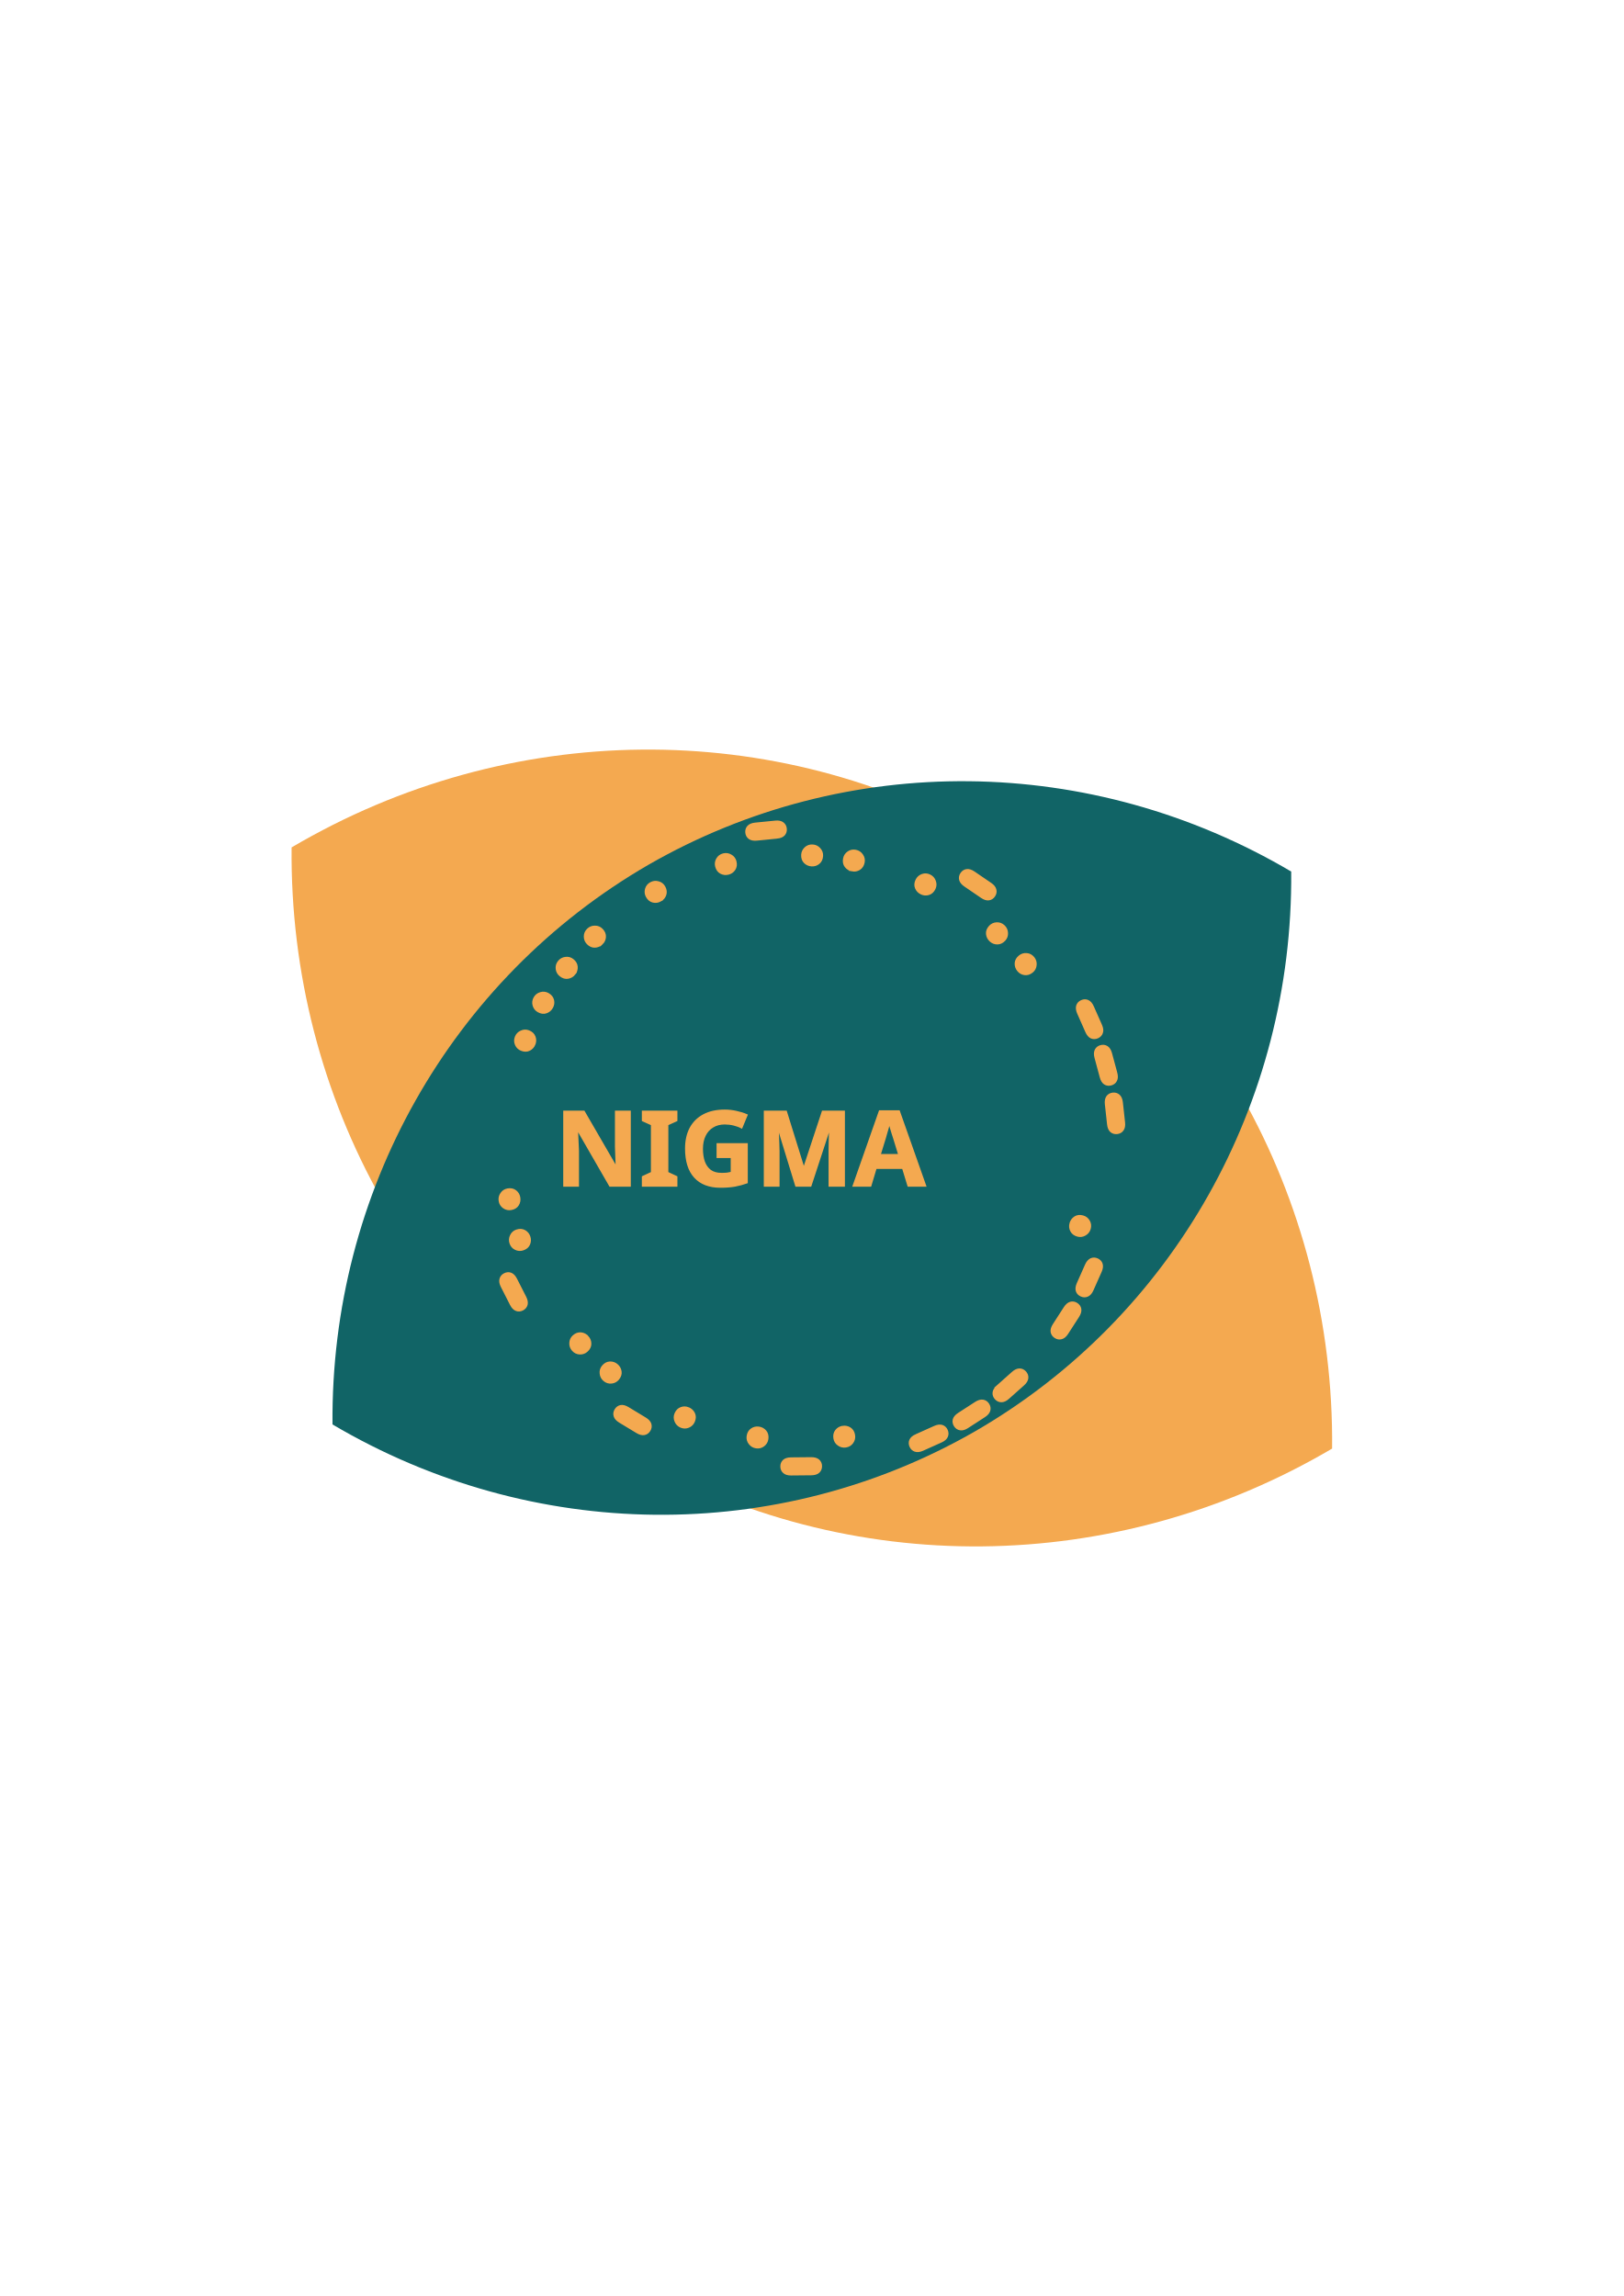
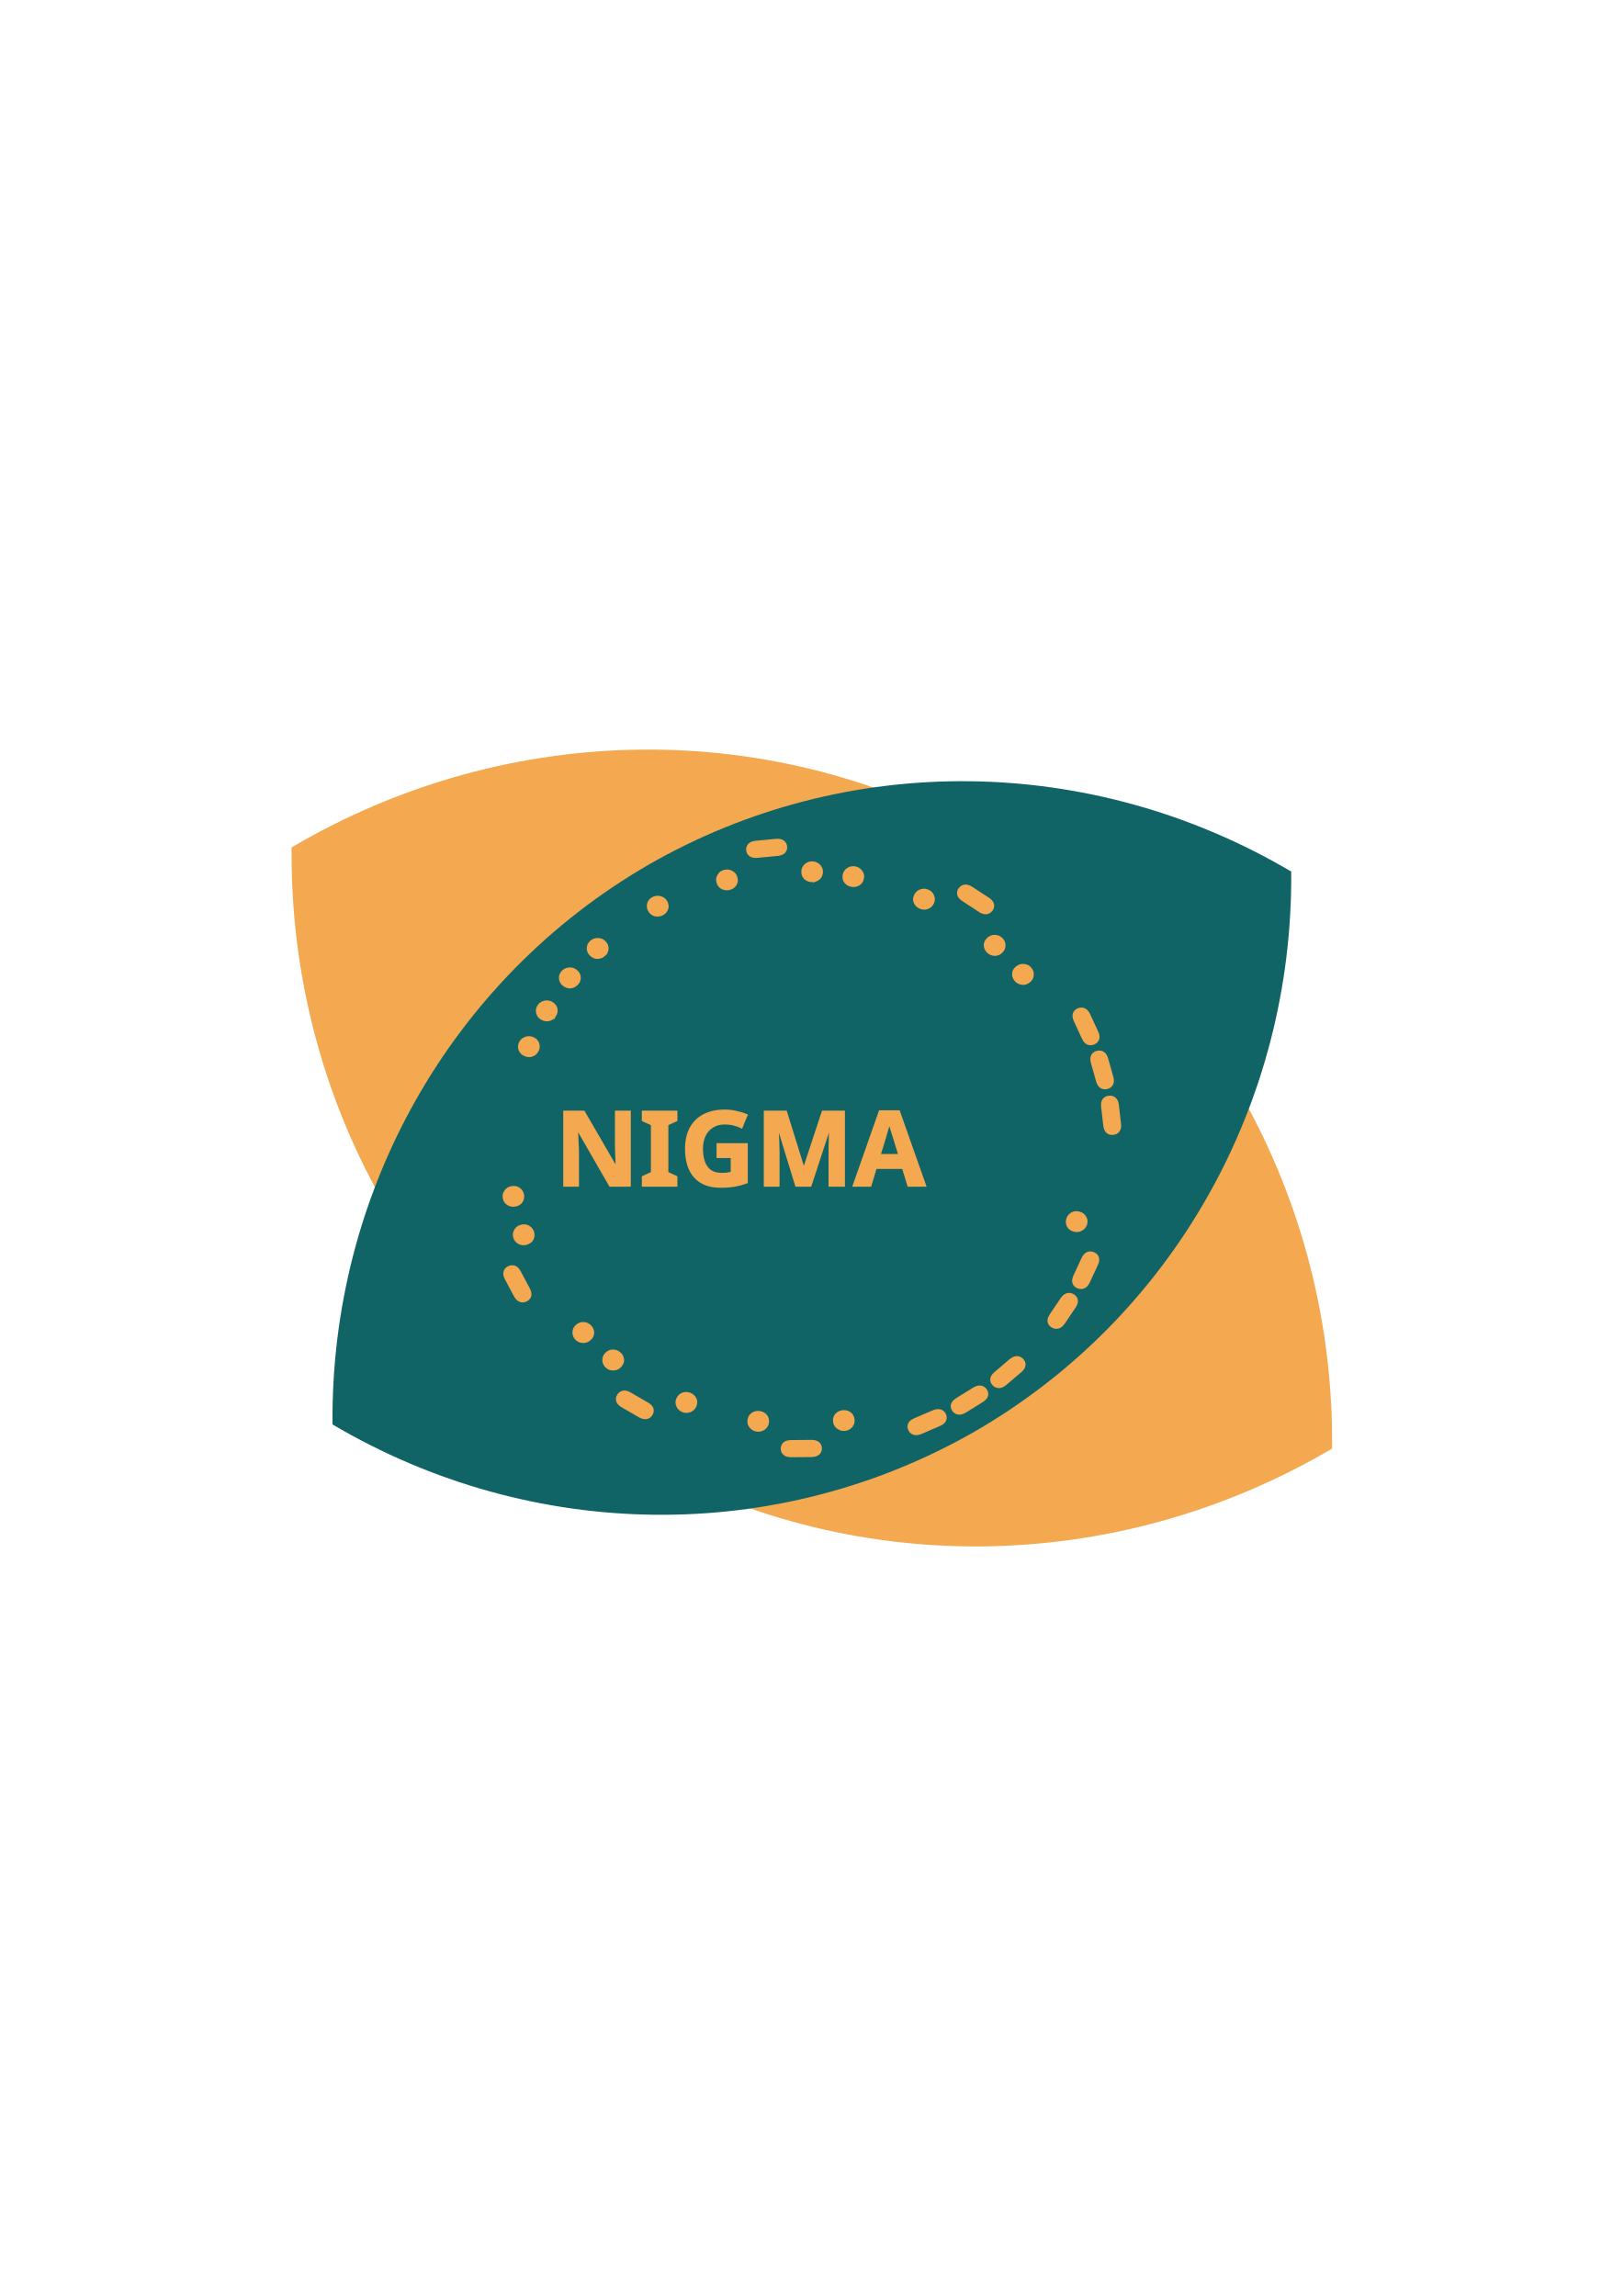
<svg xmlns="http://www.w3.org/2000/svg" width="210mm" height="297mm" viewBox="0 0 210 297" version="1.1" id="svg826" class="logo">
  <defs id="logo" class="logo">
    <path id="path4870-7-6-2-6" d="m -401.314,599.541 a 24.6,24.566 0 0 1 -24.6,24.566 24.6,24.566 0 0 1 -24.6,-24.566 24.6,24.566 0 0 1 24.6,-24.566 24.6,24.566 0 0 1 24.6,24.566 z" style="opacity:1;fill:none;stroke:none;stroke-width:0.7;stroke-linecap:round;stroke-linejoin:round;stroke-miterlimit:4;stroke-dasharray:none;stroke-dashoffset:0;stroke-opacity:1" />
  </defs>
  <g id="capa1" class="capa1">
    <path id="YellowOval" class="YellowOval" d="m 82.04,188.272 a 89.867,91.852 30 0 0 90.246,-0.888 89.867,91.852 30 0 0 -44.322,-78.654 89.867,91.852 30 0 0 -90.25,0.886 89.867,91.852 30 0 0 44.326,78.656 z" style="opacity:1;fill:#f4a950;fill-opacity:1;stroke:none;stroke-width:2;stroke-linecap:round;stroke-linejoin:round;stroke-miterlimit:4;stroke-dasharray:none;stroke-dashoffset:0;stroke-opacity:1" />
    <path style="opacity:1;fill:#116466;fill-opacity:1;stroke:none;stroke-width:1.842;stroke-linecap:round;stroke-linejoin:round;stroke-miterlimit:4;stroke-dasharray:none;stroke-dashoffset:0;stroke-opacity:1" d="m 126.149,185.127 a 84.592,82.765 60 0 0 40.848,-72.387 84.592,82.765 60 0 0 -83.142,-0.869 84.592,82.765 60 0 0 -40.851,72.389 84.592,82.765 60 0 0 83.146,0.866 z" id="GreenOval" class="GreenOval" />
-     <path id="Morse" style="font-style:normal;font-variant:normal;font-weight:normal;font-stretch:normal;font-size:11.304px;line-height:1.25;font-family:'Arial Rounded MT Bold';-inkscape-font-specification:'Arial Rounded MT Bold, ';letter-spacing:0px;word-spacing:0px;fill:#f4a950;fill-opacity:1;stroke:#f4a950;stroke-width:0.351;stroke-opacity:1" d="m 67.116,154.894 q 0.091,0.504 -0.168,0.929 -0.259,0.425 -0.845,0.531 -0.496,0.09 -0.918,-0.196 -0.421,-0.285 -0.514,-0.798 -0.093,-0.513 0.201,-0.935 0.284,-0.429 0.788,-0.521 0.578,-0.104 0.977,0.201 0.39,0.299 0.478,0.787 z m 1.303,5.093 q 0.163,0.486 -0.033,0.944 -0.196,0.458 -0.76,0.646 -0.478,0.16 -0.936,-0.062 -0.458,-0.222 -0.623,-0.716 -0.165,-0.494 0.065,-0.954 0.219,-0.466 0.705,-0.628 0.557,-0.186 0.996,0.059 0.429,0.24 0.586,0.711 z m -1.707,5.505 1.185,2.329 q 0.27,0.531 0.169,0.934 -0.112,0.4 -0.502,0.599 -0.398,0.202 -0.776,0.061 -0.389,-0.145 -0.667,-0.691 l -1.185,-2.329 q -0.277,-0.545 -0.162,-0.938 0.105,-0.396 0.502,-0.599 0.391,-0.199 0.776,-0.061 0.378,0.142 0.659,0.694 z m 9.25,7.449 q 0.343,0.381 0.346,0.879 0.003,0.498 -0.439,0.896 -0.375,0.337 -0.883,0.317 -0.508,-0.021 -0.857,-0.408 -0.349,-0.387 -0.322,-0.901 0.015,-0.514 0.396,-0.857 0.436,-0.393 0.937,-0.343 0.489,0.049 0.821,0.418 z m 3.788,3.646 q 0.394,0.328 0.469,0.82 0.075,0.492 -0.306,0.95 -0.322,0.388 -0.828,0.44 -0.506,0.052 -0.906,-0.281 -0.401,-0.333 -0.448,-0.845 -0.059,-0.511 0.268,-0.906 0.375,-0.451 0.878,-0.474 0.491,-0.022 0.873,0.296 z m 1.453,5.58 2.235,1.353 q 0.509,0.308 0.637,0.704 0.116,0.399 -0.111,0.774 -0.231,0.382 -0.627,0.461 -0.407,0.082 -0.931,-0.235 l -2.235,-1.353 q -0.523,-0.317 -0.633,-0.711 -0.12,-0.392 0.111,-0.774 0.227,-0.375 0.627,-0.461 0.396,-0.079 0.926,0.242 z m 7.822,0.04 q 0.473,0.197 0.689,0.646 0.216,0.449 -0.013,0.998 -0.194,0.465 -0.663,0.664 -0.468,0.199 -0.949,-0.002 -0.481,-0.201 -0.676,-0.677 -0.206,-0.471 -0.009,-0.945 0.226,-0.542 0.7,-0.711 0.463,-0.165 0.921,0.026 z m 9.109,2.505 q 0.508,0.071 0.83,0.451 0.322,0.379 0.24,0.969 -0.07,0.499 -0.473,0.81 -0.403,0.311 -0.919,0.238 -0.516,-0.073 -0.825,-0.483 -0.319,-0.404 -0.248,-0.912 0.082,-0.581 0.497,-0.865 0.406,-0.277 0.898,-0.208 z m 4.171,3.982 2.613,-0.025 q 0.595,-0.006 0.912,0.264 0.309,0.278 0.313,0.716 0.004,0.446 -0.291,0.722 -0.303,0.284 -0.915,0.29 l -2.613,0.025 q -0.612,0.006 -0.912,-0.272 -0.309,-0.27 -0.313,-0.716 -0.004,-0.438 0.291,-0.722 0.295,-0.276 0.915,-0.282 z m 6.674,-4.081 q 0.506,-0.081 0.926,0.187 0.42,0.268 0.514,0.856 0.08,0.498 -0.214,0.913 -0.293,0.415 -0.808,0.498 -0.514,0.082 -0.931,-0.219 -0.424,-0.292 -0.505,-0.798 -0.093,-0.58 0.221,-0.973 0.307,-0.384 0.797,-0.463 z m 9.525,1.071 2.384,-1.07 q 0.543,-0.244 0.941,-0.124 0.394,0.131 0.574,0.531 0.183,0.407 0.023,0.778 -0.164,0.382 -0.722,0.632 l -2.384,1.07 q -0.558,0.251 -0.945,0.116 -0.391,-0.123 -0.574,-0.531 -0.179,-0.4 -0.023,-0.778 0.16,-0.371 0.726,-0.625 z m 5.515,-2.773 2.193,-1.42 q 0.5,-0.324 0.912,-0.265 0.41,0.07 0.648,0.438 0.243,0.375 0.141,0.766 -0.104,0.402 -0.618,0.735 l -2.193,1.42 q -0.514,0.333 -0.916,0.258 -0.405,-0.063 -0.648,-0.438 -0.238,-0.368 -0.141,-0.766 0.102,-0.391 0.622,-0.728 z m 5.03,-3.582 1.951,-1.738 q 0.444,-0.396 0.861,-0.401 0.415,0.006 0.707,0.334 0.297,0.333 0.256,0.735 -0.041,0.413 -0.498,0.82 l -1.951,1.738 q -0.457,0.407 -0.866,0.395 -0.41,-1.4e-4 -0.707,-0.334 -0.292,-0.327 -0.256,-0.735 0.041,-0.402 0.504,-0.814 z m 7.275,-7.958 1.416,-2.196 q 0.323,-0.5 0.722,-0.617 0.402,-0.105 0.77,0.133 0.375,0.242 0.443,0.64 0.07,0.409 -0.261,0.924 l -1.416,2.196 q -0.332,0.514 -0.729,0.612 -0.395,0.109 -0.77,-0.133 -0.368,-0.237 -0.443,-0.64 -0.068,-0.398 0.268,-0.919 z m 3.112,-5.337 1.061,-2.388 q 0.242,-0.544 0.619,-0.72 0.381,-0.165 0.782,0.013 0.408,0.181 0.536,0.564 0.133,0.394 -0.116,0.953 l -1.061,2.388 q -0.248,0.559 -0.626,0.717 -0.374,0.169 -0.782,-0.013 -0.4,-0.178 -0.536,-0.564 -0.128,-0.383 0.123,-0.949 z m -0.94,-7.765 q 0.137,-0.494 0.555,-0.764 0.418,-0.27 0.992,-0.111 0.486,0.135 0.741,0.575 0.255,0.44 0.116,0.942 -0.139,0.502 -0.587,0.755 -0.442,0.263 -0.936,0.126 -0.566,-0.157 -0.793,-0.606 -0.221,-0.439 -0.089,-0.917 z m 4.859,-12.844 -0.285,-2.597 q -0.065,-0.592 0.172,-0.934 0.246,-0.335 0.682,-0.383 0.444,-0.049 0.747,0.217 0.313,0.273 0.38,0.882 l 0.285,2.597 q 0.067,0.608 -0.18,0.935 -0.238,0.334 -0.682,0.383 -0.436,0.048 -0.748,-0.217 -0.304,-0.266 -0.371,-0.883 z m -0.947,-6.105 -0.68,-2.523 q -0.155,-0.575 0.027,-0.949 0.192,-0.369 0.615,-0.483 0.431,-0.116 0.772,0.1 0.351,0.222 0.51,0.813 l 0.68,2.523 q 0.159,0.591 -0.035,0.951 -0.184,0.366 -0.615,0.483 -0.423,0.114 -0.772,-0.1 -0.341,-0.216 -0.502,-0.815 z m -1.87,-5.884 -1.057,-2.389 q -0.241,-0.544 -0.118,-0.942 0.134,-0.393 0.534,-0.571 0.408,-0.181 0.778,-0.019 0.381,0.166 0.628,0.726 l 1.057,2.389 q 0.248,0.56 0.111,0.945 -0.126,0.39 -0.534,0.571 -0.401,0.177 -0.778,0.019 -0.37,-0.162 -0.621,-0.729 z m -8.833,-7.938 q -0.322,-0.399 -0.298,-0.896 0.024,-0.497 0.487,-0.871 0.393,-0.317 0.899,-0.268 0.506,0.048 0.833,0.454 0.327,0.405 0.272,0.917 -0.043,0.513 -0.442,0.835 -0.457,0.369 -0.954,0.292 -0.486,-0.075 -0.797,-0.462 z m -3.584,-3.847 q -0.376,-0.349 -0.423,-0.844 -0.048,-0.496 0.357,-0.932 0.343,-0.37 0.851,-0.394 0.508,-0.025 0.89,0.33 0.382,0.354 0.401,0.869 0.031,0.514 -0.318,0.889 -0.399,0.43 -0.903,0.425 -0.492,-0.005 -0.855,-0.343 z m -1.146,-5.651 -2.158,-1.473 q -0.492,-0.336 -0.597,-0.738 -0.094,-0.405 0.153,-0.767 0.252,-0.369 0.651,-0.426 0.411,-0.06 0.917,0.285 l 2.158,1.473 q 0.505,0.345 0.593,0.745 0.099,0.398 -0.153,0.767 -0.247,0.362 -0.651,0.426 -0.4,0.058 -0.912,-0.292 z m -7.809,-0.467 q -0.462,-0.223 -0.653,-0.682 -0.191,-0.46 0.068,-0.996 0.219,-0.454 0.698,-0.627 0.478,-0.173 0.947,0.053 0.469,0.227 0.639,0.712 0.18,0.482 -0.042,0.944 -0.255,0.529 -0.738,0.672 -0.471,0.14 -0.918,-0.076 z m -8.962,-2.991 q -0.503,-0.099 -0.804,-0.495 -0.301,-0.396 -0.187,-0.98 0.097,-0.495 0.516,-0.783 0.419,-0.288 0.93,-0.188 0.511,0.1 0.798,0.527 0.297,0.421 0.198,0.924 -0.113,0.576 -0.544,0.837 -0.421,0.254 -0.908,0.159 z m -5.218,-0.643 q -0.512,-0.026 -0.867,-0.375 -0.355,-0.349 -0.325,-0.944 0.025,-0.504 0.398,-0.849 0.373,-0.346 0.894,-0.319 0.52,0.026 0.865,0.408 0.354,0.374 0.328,0.886 -0.029,0.586 -0.418,0.906 -0.38,0.312 -0.875,0.287 z m -4.511,-3.592 -2.6,0.259 q -0.592,0.059 -0.932,-0.181 -0.332,-0.249 -0.376,-0.685 -0.044,-0.444 0.225,-0.745 0.277,-0.31 0.885,-0.371 l 2.6,-0.259 q 0.609,-0.061 0.933,0.19 0.331,0.241 0.376,0.685 0.043,0.436 -0.225,0.745 -0.269,0.301 -0.886,0.363 z m -6.281,4.662 q -0.497,0.126 -0.939,-0.103 -0.442,-0.229 -0.588,-0.806 -0.124,-0.489 0.131,-0.929 0.255,-0.44 0.76,-0.568 0.505,-0.128 0.947,0.135 0.448,0.253 0.574,0.75 0.144,0.569 -0.133,0.989 -0.271,0.41 -0.752,0.532 z m -8.783,3.475 q -0.448,0.248 -0.934,0.139 -0.486,-0.109 -0.774,-0.63 -0.244,-0.441 -0.11,-0.932 0.135,-0.49 0.59,-0.743 0.456,-0.252 0.95,-0.11 0.498,0.131 0.746,0.579 0.284,0.514 0.123,0.99 -0.158,0.466 -0.592,0.706 z m -7.609,5.596 q -0.37,0.355 -0.868,0.373 -0.497,0.018 -0.909,-0.411 -0.349,-0.364 -0.344,-0.873 0.005,-0.509 0.381,-0.869 0.376,-0.36 0.891,-0.349 0.515,-6e-4 0.869,0.37 0.406,0.424 0.372,0.926 -0.034,0.49 -0.392,0.834 z m -3.526,3.899 q -0.315,0.404 -0.805,0.494 -0.49,0.09 -0.959,-0.276 -0.398,-0.31 -0.466,-0.814 -0.068,-0.504 0.252,-0.915 0.32,-0.411 0.831,-0.474 0.509,-0.075 0.913,0.241 0.463,0.361 0.501,0.863 0.037,0.49 -0.269,0.881 z m -2.926,4.367 q -0.254,0.446 -0.725,0.605 -0.471,0.16 -0.989,-0.135 -0.438,-0.249 -0.579,-0.738 -0.14,-0.489 0.117,-0.942 0.258,-0.453 0.754,-0.589 0.493,-0.148 0.939,0.106 0.51,0.29 0.621,0.781 0.107,0.48 -0.138,0.911 z m -2.266,4.744 q -0.187,0.477 -0.631,0.703 -0.444,0.226 -0.998,0.009 -0.47,-0.184 -0.679,-0.648 -0.209,-0.464 -0.019,-0.949 0.19,-0.485 0.662,-0.691 0.467,-0.217 0.944,-0.03 0.547,0.214 0.726,0.684 0.175,0.459 -0.006,0.921 z" />
+     <path id="Morse" style="font-style:normal;font-variant:normal;font-weight:normal;font-stretch:normal;font-size:11.304px;line-height:1.25;font-family:'Arial Rounded MT Bold';-inkscape-font-specification:'Arial Rounded MT Bold, ';letter-spacing:0px;word-spacing:0px;fill:#f4a950;fill-opacity:1;stroke:#f4a950;stroke-width:0.339;stroke-opacity:1" d="m 67.604,154.537 q 0.09,0.476 -0.166,0.877 -0.256,0.401 -0.834,0.501 -0.49,0.085 -0.906,-0.185 -0.416,-0.269 -0.507,-0.753 -0.091,-0.484 0.198,-0.883 0.28,-0.405 0.778,-0.491 0.57,-0.099 0.965,0.19 0.385,0.282 0.472,0.743 z m 1.286,4.809 q 0.16,0.459 -0.033,0.891 -0.193,0.432 -0.75,0.61 -0.472,0.151 -0.924,-0.058 -0.452,-0.209 -0.615,-0.676 -0.163,-0.466 0.064,-0.901 0.216,-0.44 0.696,-0.593 0.55,-0.176 0.983,0.056 0.423,0.227 0.579,0.671 z m -1.685,5.198 1.169,2.199 q 0.266,0.501 0.167,0.882 -0.111,0.378 -0.496,0.565 -0.393,0.191 -0.766,0.058 -0.384,-0.137 -0.658,-0.652 l -1.169,-2.199 q -0.274,-0.515 -0.16,-0.886 0.103,-0.374 0.496,-0.565 0.386,-0.188 0.766,-0.058 0.373,0.134 0.651,0.656 z m 9.131,7.033 q 0.339,0.36 0.342,0.83 0.003,0.47 -0.434,0.846 -0.37,0.319 -0.872,0.299 -0.502,-0.02 -0.846,-0.385 -0.344,-0.365 -0.317,-0.851 0.015,-0.486 0.391,-0.81 0.431,-0.371 0.925,-0.324 0.483,0.046 0.811,0.394 z m 3.739,3.442 q 0.389,0.309 0.463,0.774 0.074,0.465 -0.302,0.897 -0.318,0.366 -0.818,0.416 -0.499,0.05 -0.895,-0.265 -0.395,-0.314 -0.442,-0.798 -0.058,-0.483 0.265,-0.855 0.371,-0.426 0.867,-0.448 0.485,-0.021 0.861,0.279 z m 1.434,5.269 2.206,1.277 q 0.503,0.291 0.629,0.665 0.115,0.377 -0.109,0.731 -0.228,0.361 -0.619,0.435 -0.402,0.077 -0.919,-0.222 l -2.206,-1.277 q -0.517,-0.299 -0.624,-0.672 -0.119,-0.37 0.109,-0.731 0.224,-0.354 0.619,-0.436 0.391,-0.075 0.914,0.228 z m 7.721,0.038 q 0.467,0.186 0.68,0.61 0.213,0.424 -0.013,0.942 -0.192,0.439 -0.654,0.627 -0.462,0.188 -0.937,-0.002 -0.474,-0.19 -0.667,-0.639 -0.204,-0.445 -0.009,-0.892 0.223,-0.511 0.691,-0.671 0.457,-0.156 0.909,0.025 z m 8.992,2.365 q 0.501,0.067 0.819,0.425 0.318,0.358 0.236,0.915 -0.069,0.472 -0.467,0.765 -0.398,0.293 -0.907,0.225 -0.509,-0.069 -0.815,-0.456 -0.315,-0.381 -0.244,-0.861 0.081,-0.549 0.491,-0.817 0.401,-0.261 0.886,-0.196 z m 4.117,3.759 2.579,-0.024 q 0.588,-0.006 0.9,0.249 0.305,0.263 0.309,0.676 0.004,0.422 -0.287,0.682 -0.299,0.268 -0.903,0.274 l -2.579,0.024 q -0.604,0.006 -0.901,-0.257 -0.305,-0.255 -0.309,-0.676 -0.004,-0.414 0.287,-0.682 0.291,-0.26 0.903,-0.266 z m 6.588,-3.853 q 0.5,-0.077 0.914,0.176 0.414,0.253 0.507,0.808 0.079,0.47 -0.211,0.862 -0.29,0.392 -0.797,0.47 -0.508,0.078 -0.919,-0.207 -0.418,-0.276 -0.498,-0.754 -0.092,-0.547 0.218,-0.919 0.303,-0.363 0.786,-0.437 z m 9.403,1.011 2.353,-1.01 q 0.536,-0.23 0.929,-0.117 0.389,0.124 0.566,0.501 0.18,0.385 0.023,0.735 -0.162,0.36 -0.713,0.597 l -2.353,1.01 q -0.551,0.237 -0.933,0.109 -0.386,-0.117 -0.566,-0.501 -0.177,-0.377 -0.023,-0.735 0.158,-0.35 0.716,-0.59 z m 5.444,-2.618 2.165,-1.341 q 0.493,-0.305 0.9,-0.25 0.404,0.066 0.639,0.413 0.24,0.354 0.139,0.723 -0.103,0.38 -0.61,0.694 l -2.165,1.341 q -0.507,0.314 -0.904,0.244 -0.4,-0.059 -0.639,-0.413 -0.235,-0.347 -0.139,-0.723 0.1,-0.369 0.614,-0.687 z m 4.965,-3.381 1.926,-1.641 q 0.439,-0.374 0.849,-0.379 0.41,0.006 0.698,0.315 0.293,0.315 0.253,0.694 -0.041,0.39 -0.492,0.775 l -1.926,1.641 q -0.451,0.384 -0.855,0.373 -0.405,-1.3e-4 -0.698,-0.315 -0.288,-0.309 -0.253,-0.694 0.04,-0.379 0.497,-0.769 z m 7.182,-7.514 1.397,-2.073 q 0.318,-0.472 0.713,-0.582 0.397,-0.099 0.76,0.125 0.37,0.228 0.438,0.604 0.07,0.387 -0.258,0.872 l -1.397,2.073 q -0.327,0.486 -0.72,0.578 -0.39,0.103 -0.76,-0.125 -0.364,-0.224 -0.438,-0.604 -0.067,-0.376 0.264,-0.868 z m 3.072,-5.039 1.047,-2.254 q 0.239,-0.514 0.611,-0.68 0.376,-0.156 0.772,0.012 0.403,0.171 0.53,0.533 0.131,0.372 -0.114,0.9 l -1.047,2.254 q -0.245,0.528 -0.618,0.677 -0.369,0.159 -0.772,-0.012 -0.395,-0.168 -0.53,-0.533 -0.127,-0.361 0.122,-0.896 z m -0.928,-7.332 q 0.135,-0.466 0.548,-0.721 0.413,-0.255 0.979,-0.105 0.48,0.127 0.732,0.543 0.252,0.415 0.115,0.889 -0.138,0.474 -0.58,0.713 -0.436,0.249 -0.924,0.119 -0.558,-0.148 -0.783,-0.572 -0.218,-0.414 -0.087,-0.866 z m 4.797,-12.126 -0.281,-2.452 q -0.064,-0.559 0.17,-0.882 0.243,-0.316 0.673,-0.361 0.438,-0.046 0.738,0.205 0.309,0.258 0.375,0.832 l 0.281,2.452 q 0.066,0.574 -0.178,0.883 -0.235,0.315 -0.673,0.361 -0.43,0.045 -0.738,-0.205 -0.3,-0.251 -0.366,-0.833 z m -0.934,-5.764 -0.671,-2.382 q -0.153,-0.543 0.026,-0.896 0.189,-0.348 0.607,-0.456 0.426,-0.11 0.762,0.095 0.347,0.21 0.504,0.768 l 0.671,2.382 q 0.157,0.558 -0.034,0.898 -0.181,0.346 -0.607,0.456 -0.418,0.108 -0.762,-0.095 -0.337,-0.204 -0.496,-0.77 z m -1.846,-5.556 -1.043,-2.256 q -0.238,-0.514 -0.117,-0.889 0.132,-0.371 0.527,-0.539 0.403,-0.171 0.768,-0.018 0.376,0.157 0.62,0.685 l 1.043,2.256 q 0.244,0.528 0.109,0.893 -0.125,0.368 -0.527,0.539 -0.396,0.167 -0.768,0.018 -0.365,-0.153 -0.613,-0.688 z m -8.72,-7.495 q -0.318,-0.377 -0.294,-0.846 0.024,-0.469 0.481,-0.822 0.388,-0.299 0.887,-0.253 0.5,0.046 0.823,0.428 0.323,0.383 0.269,0.866 -0.043,0.484 -0.436,0.788 -0.451,0.348 -0.942,0.275 -0.48,-0.071 -0.787,-0.436 z m -3.538,-3.632 q -0.371,-0.329 -0.418,-0.797 -0.047,-0.468 0.353,-0.88 0.339,-0.349 0.84,-0.372 0.502,-0.023 0.878,0.311 0.377,0.335 0.396,0.82 0.03,0.485 -0.314,0.84 -0.394,0.406 -0.891,0.402 -0.485,-0.005 -0.844,-0.324 z m -1.131,-5.336 -2.13,-1.391 q -0.485,-0.317 -0.59,-0.697 -0.093,-0.382 0.151,-0.724 0.248,-0.348 0.643,-0.403 0.406,-0.056 0.905,0.269 l 2.13,1.391 q 0.499,0.326 0.585,0.703 0.098,0.376 -0.151,0.724 -0.244,0.342 -0.643,0.403 -0.395,0.054 -0.9,-0.276 z m -7.708,-0.441 q -0.456,-0.21 -0.645,-0.644 -0.189,-0.434 0.067,-0.94 0.216,-0.429 0.689,-0.592 0.472,-0.163 0.935,0.05 0.463,0.214 0.63,0.672 0.178,0.455 -0.042,0.891 -0.252,0.499 -0.728,0.635 -0.465,0.132 -0.906,-0.072 z m -8.846,-2.824 q -0.497,-0.093 -0.794,-0.467 -0.297,-0.374 -0.184,-0.926 0.096,-0.467 0.509,-0.74 0.414,-0.272 0.918,-0.178 0.505,0.095 0.788,0.498 0.293,0.397 0.195,0.872 -0.112,0.544 -0.537,0.79 -0.415,0.24 -0.896,0.15 z m -5.15,-0.607 q -0.505,-0.024 -0.856,-0.354 -0.35,-0.329 -0.321,-0.891 0.025,-0.476 0.393,-0.802 0.368,-0.326 0.882,-0.302 0.514,0.025 0.854,0.385 0.349,0.353 0.324,0.836 -0.029,0.554 -0.413,0.856 -0.375,0.295 -0.864,0.271 z m -4.453,-3.391 -2.566,0.245 q -0.585,0.056 -0.92,-0.171 -0.328,-0.235 -0.371,-0.647 -0.044,-0.419 0.222,-0.704 0.273,-0.293 0.874,-0.35 l 2.566,-0.245 q 0.601,-0.057 0.921,0.179 0.327,0.228 0.371,0.647 0.043,0.412 -0.222,0.704 -0.266,0.284 -0.875,0.342 z m -6.2,4.402 q -0.491,0.119 -0.927,-0.097 -0.436,-0.216 -0.581,-0.761 -0.122,-0.462 0.13,-0.877 0.252,-0.415 0.75,-0.536 0.498,-0.121 0.935,0.128 0.442,0.239 0.567,0.708 0.142,0.537 -0.131,0.934 -0.268,0.387 -0.743,0.502 z m -8.67,3.281 q -0.443,0.234 -0.922,0.132 -0.479,-0.103 -0.764,-0.595 -0.241,-0.417 -0.108,-0.88 0.133,-0.463 0.583,-0.701 0.45,-0.238 0.938,-0.104 0.491,0.123 0.736,0.547 0.281,0.485 0.122,0.935 -0.156,0.44 -0.584,0.667 z m -7.511,5.284 q -0.365,0.335 -0.857,0.352 -0.491,0.018 -0.898,-0.388 -0.344,-0.344 -0.339,-0.824 0.005,-0.48 0.376,-0.82 0.371,-0.34 0.879,-0.33 0.508,-5.7e-4 0.858,0.349 0.401,0.4 0.367,0.874 -0.033,0.463 -0.387,0.787 z m -3.481,3.681 q -0.311,0.382 -0.795,0.467 -0.483,0.085 -0.947,-0.261 -0.393,-0.293 -0.46,-0.769 -0.067,-0.476 0.249,-0.864 0.316,-0.388 0.82,-0.447 0.503,-0.07 0.902,0.227 0.457,0.341 0.495,0.815 0.037,0.463 -0.265,0.832 z m -2.889,4.123 q -0.25,0.421 -0.716,0.572 -0.465,0.151 -0.976,-0.127 -0.433,-0.235 -0.571,-0.697 -0.139,-0.462 0.116,-0.889 0.254,-0.427 0.744,-0.556 0.487,-0.139 0.926,0.1 0.504,0.274 0.613,0.738 0.106,0.453 -0.136,0.86 z m -2.237,4.479 q -0.185,0.451 -0.623,0.664 -0.438,0.213 -0.985,0.008 -0.464,-0.174 -0.67,-0.612 -0.206,-0.438 -0.019,-0.896 0.188,-0.458 0.653,-0.652 0.461,-0.205 0.932,-0.028 0.54,0.202 0.717,0.646 0.173,0.434 -0.006,0.87 z" />
    <text id="Nigma" class="Nigma" y="153.39" x="104.461" style="font-style:normal;font-variant:normal;font-weight:normal;font-stretch:normal;font-size:13.47px;line-height:1.25;font-family:hel;-inkscape-font-specification:hel;text-align:center;letter-spacing:0px;word-spacing:0px;text-anchor:middle;fill:#f4a950;fill-opacity:1;stroke:#f4a950;stroke-width:0.225;stroke-opacity:1" xml:space="preserve">
      <tspan id="tspan6851-2" style="font-style:normal;font-variant:normal;font-weight:bold;font-stretch:normal;font-family:hel;-inkscape-font-specification:'hel Bold';text-align:center;text-anchor:middle;fill:#f4a950;fill-opacity:1;stroke:#f4a950;stroke-width:0.225;stroke-opacity:1" y="153.39" x="104.461">NIGMA</tspan>
    </text>
  </g>
</svg>
